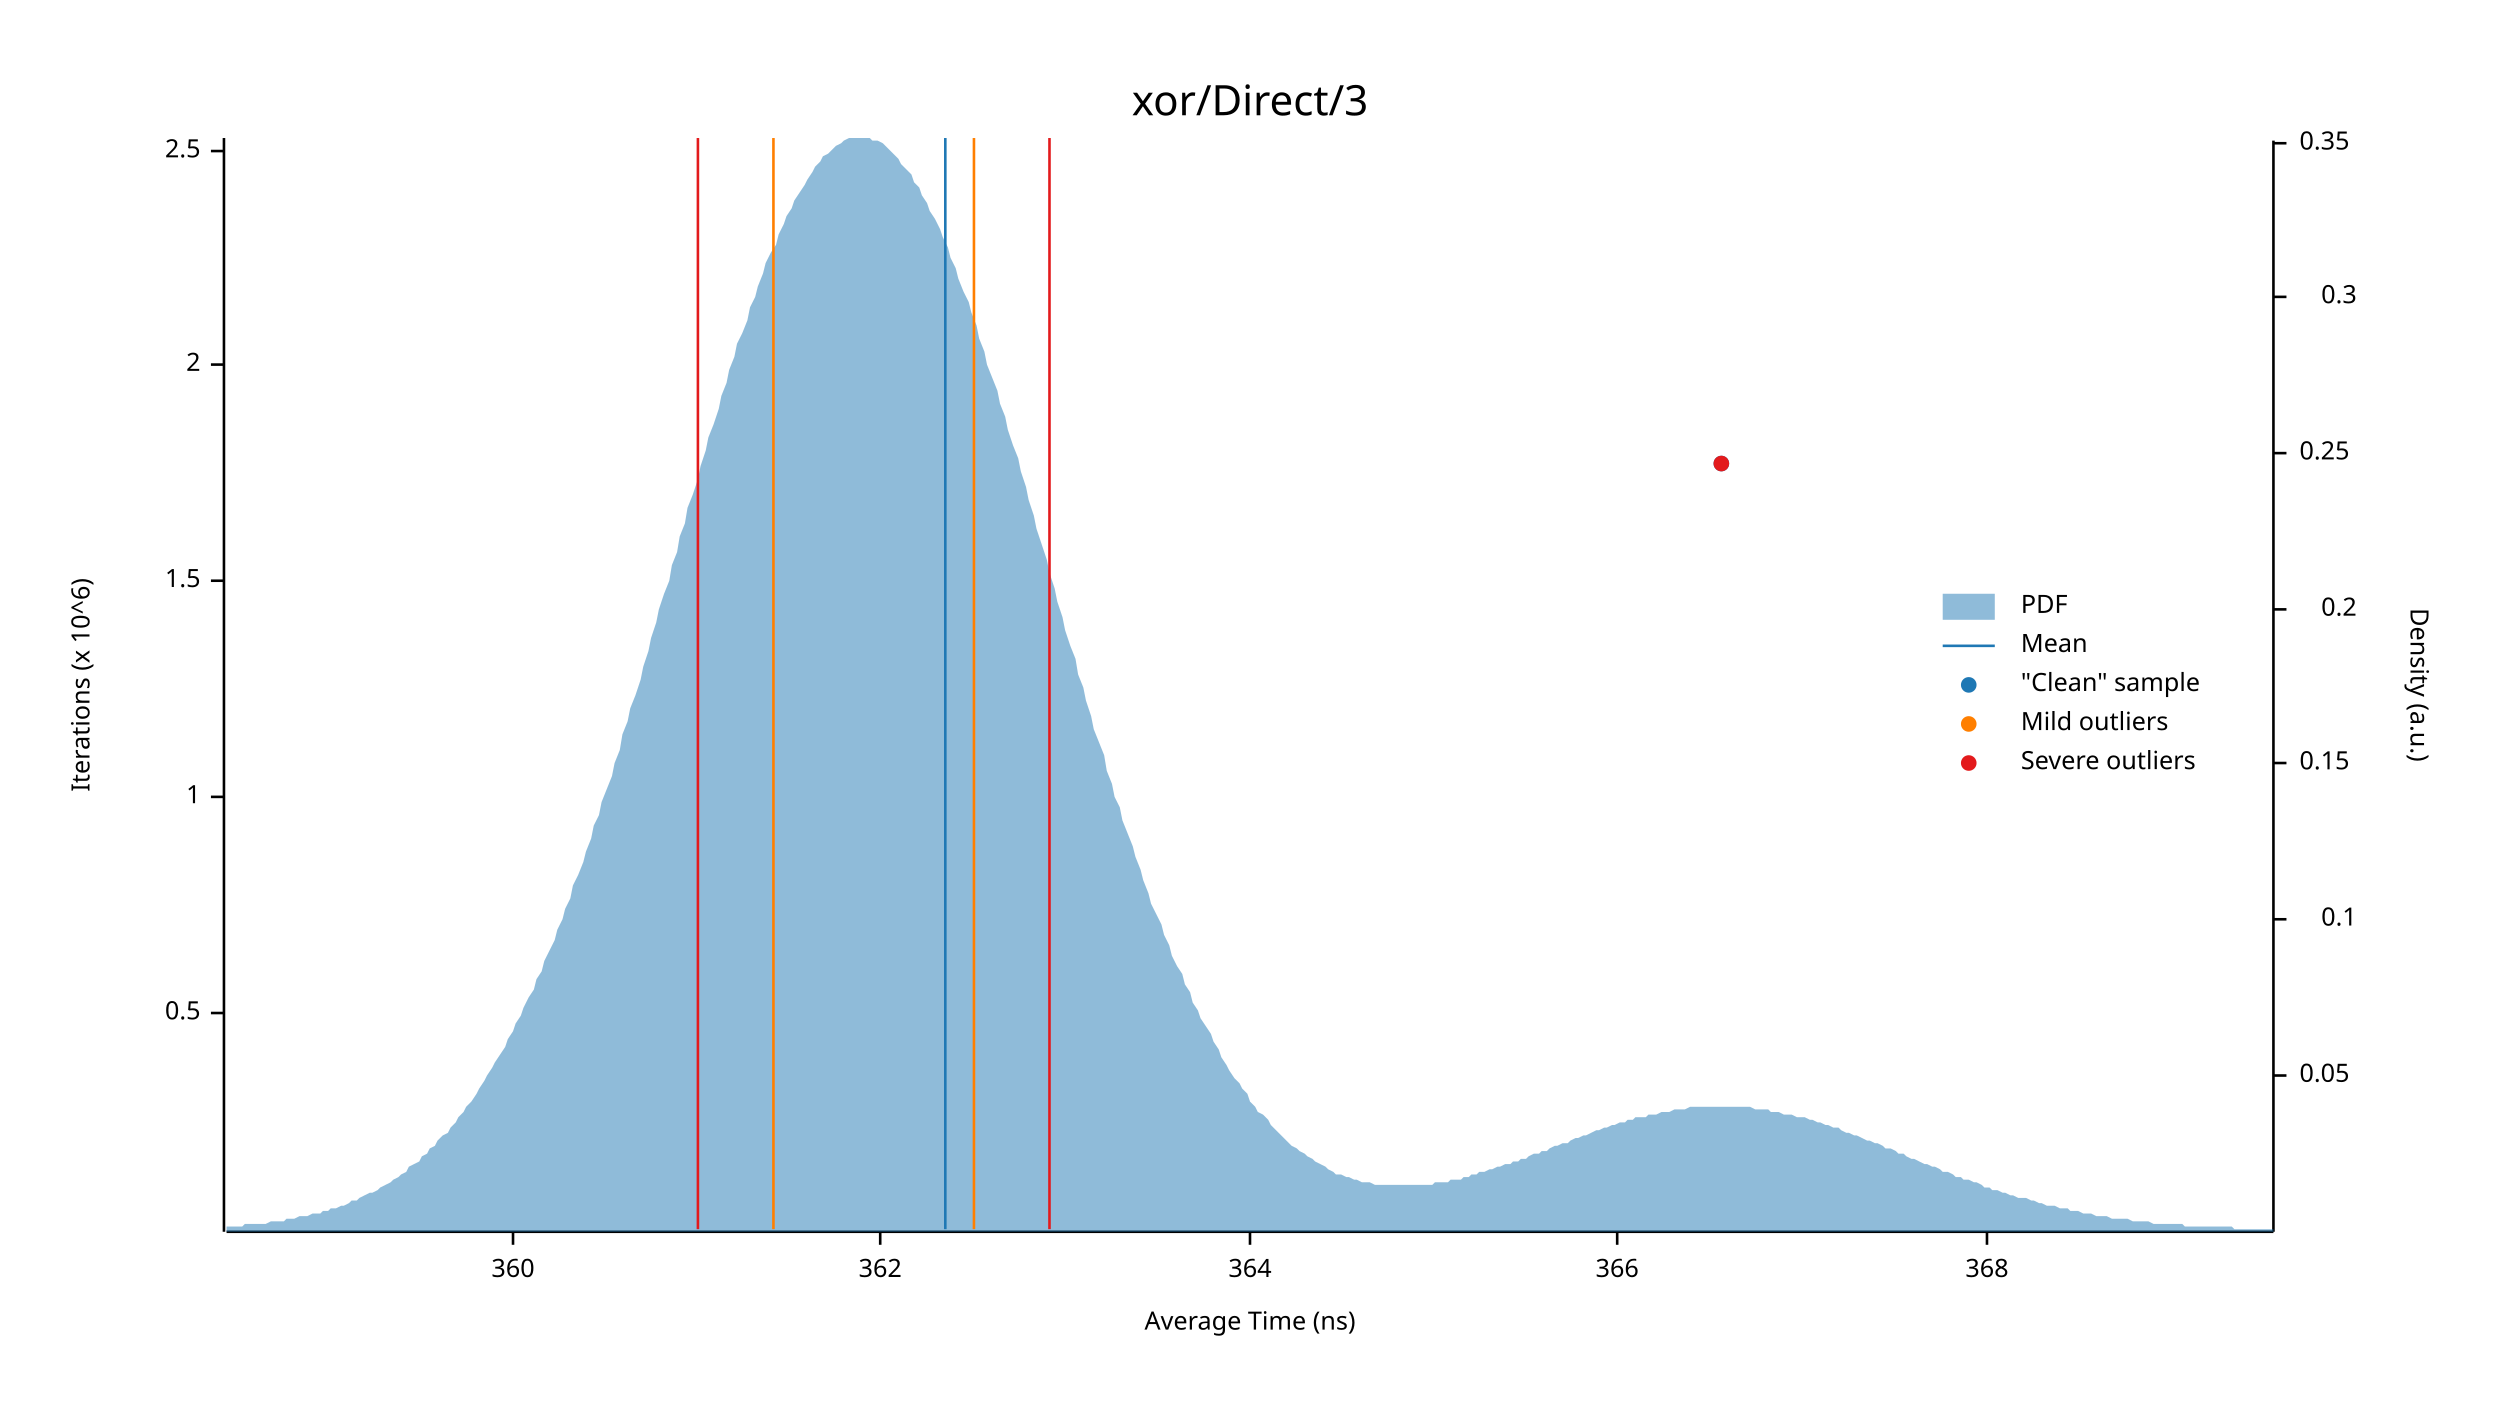
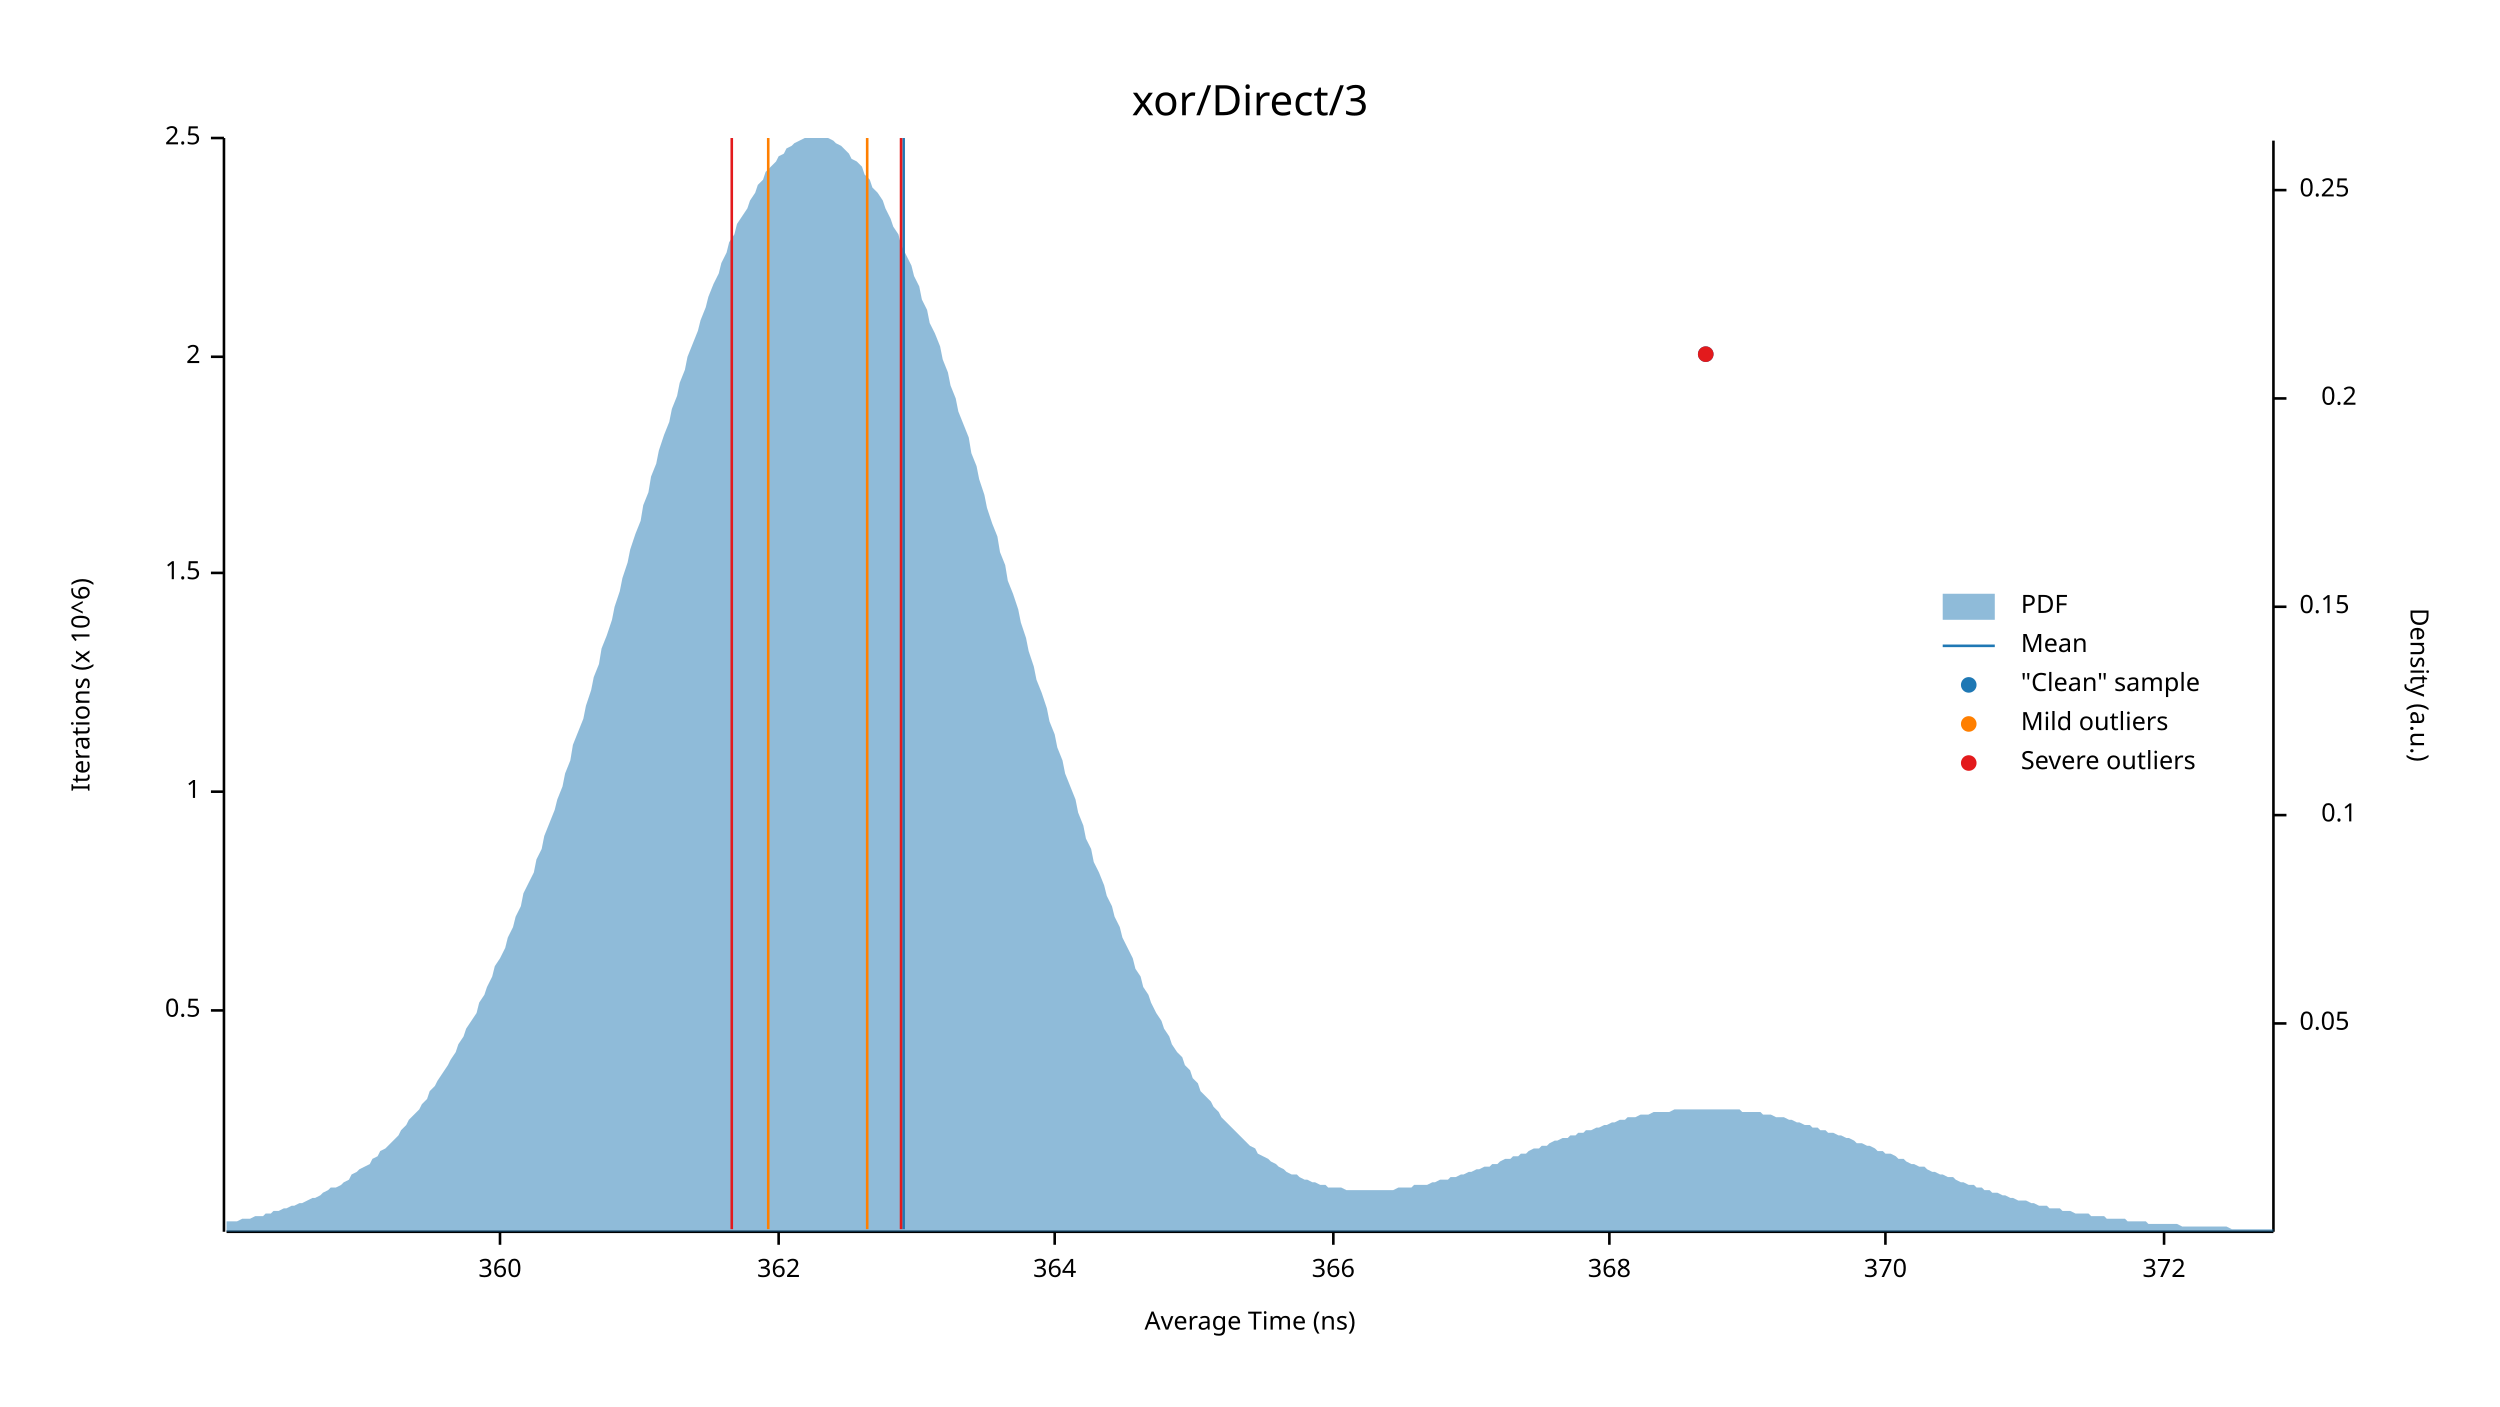
<svg xmlns="http://www.w3.org/2000/svg" width="960" height="540" viewBox="0 0 960 540">
  <text x="480" y="32" dy="0.76em" text-anchor="middle" font-family="sans-serif" font-size="16.129" opacity="1" fill="#000000">
xor/Direct/3
</text>
  <text x="27" y="263" dy="0.76em" text-anchor="middle" font-family="sans-serif" font-size="9.677" opacity="1" fill="#000000" transform="rotate(270, 27, 263)">
Iterations (x 10^6)
</text>
  <text x="480" y="513" dy="-0.5ex" text-anchor="middle" font-family="sans-serif" font-size="9.677" opacity="1" fill="#000000">
Average Time (ns)
</text>
  <polyline fill="none" opacity="1" stroke="#000000" stroke-width="1" points="86,53 86,473 " />
-   <text x="77" y="389" dy="0.5ex" text-anchor="end" font-family="sans-serif" font-size="9.677" opacity="1" fill="#000000">
+   <text x="77" y="388" dy="0.5ex" text-anchor="end" font-family="sans-serif" font-size="9.677" opacity="1" fill="#000000">
0.5
</text>
-   <polyline fill="none" opacity="1" stroke="#000000" stroke-width="1" points="81,389 86,389 " />
-   <text x="77" y="306" dy="0.5ex" text-anchor="end" font-family="sans-serif" font-size="9.677" opacity="1" fill="#000000">
+   <polyline fill="none" opacity="1" stroke="#000000" stroke-width="1" points="81,388 86,388 " />
+   <text x="77" y="304" dy="0.5ex" text-anchor="end" font-family="sans-serif" font-size="9.677" opacity="1" fill="#000000">
1
</text>
-   <polyline fill="none" opacity="1" stroke="#000000" stroke-width="1" points="81,306 86,306 " />
-   <text x="77" y="223" dy="0.5ex" text-anchor="end" font-family="sans-serif" font-size="9.677" opacity="1" fill="#000000">
+   <polyline fill="none" opacity="1" stroke="#000000" stroke-width="1" points="81,304 86,304 " />
+   <text x="77" y="220" dy="0.5ex" text-anchor="end" font-family="sans-serif" font-size="9.677" opacity="1" fill="#000000">
1.5
</text>
-   <polyline fill="none" opacity="1" stroke="#000000" stroke-width="1" points="81,223 86,223 " />
-   <text x="77" y="140" dy="0.5ex" text-anchor="end" font-family="sans-serif" font-size="9.677" opacity="1" fill="#000000">
+   <polyline fill="none" opacity="1" stroke="#000000" stroke-width="1" points="81,220 86,220 " />
+   <text x="77" y="137" dy="0.5ex" text-anchor="end" font-family="sans-serif" font-size="9.677" opacity="1" fill="#000000">
2
</text>
-   <polyline fill="none" opacity="1" stroke="#000000" stroke-width="1" points="81,140 86,140 " />
-   <text x="77" y="58" dy="0.5ex" text-anchor="end" font-family="sans-serif" font-size="9.677" opacity="1" fill="#000000">
+   <polyline fill="none" opacity="1" stroke="#000000" stroke-width="1" points="81,137 86,137 " />
+   <text x="77" y="53" dy="0.5ex" text-anchor="end" font-family="sans-serif" font-size="9.677" opacity="1" fill="#000000">
2.5
</text>
-   <polyline fill="none" opacity="1" stroke="#000000" stroke-width="1" points="81,58 86,58 " />
+   <polyline fill="none" opacity="1" stroke="#000000" stroke-width="1" points="81,53 86,53 " />
  <polyline fill="none" opacity="1" stroke="#000000" stroke-width="1" points="87,473 873,473 " />
-   <text x="197" y="483" dy="0.76em" text-anchor="middle" font-family="sans-serif" font-size="9.677" opacity="1" fill="#000000">
+   <text x="192" y="483" dy="0.76em" text-anchor="middle" font-family="sans-serif" font-size="9.677" opacity="1" fill="#000000">
360
</text>
-   <polyline fill="none" opacity="1" stroke="#000000" stroke-width="1" points="197,473 197,478 " />
-   <text x="338" y="483" dy="0.76em" text-anchor="middle" font-family="sans-serif" font-size="9.677" opacity="1" fill="#000000">
+   <polyline fill="none" opacity="1" stroke="#000000" stroke-width="1" points="192,473 192,478 " />
+   <text x="299" y="483" dy="0.76em" text-anchor="middle" font-family="sans-serif" font-size="9.677" opacity="1" fill="#000000">
362
</text>
-   <polyline fill="none" opacity="1" stroke="#000000" stroke-width="1" points="338,473 338,478 " />
-   <text x="480" y="483" dy="0.76em" text-anchor="middle" font-family="sans-serif" font-size="9.677" opacity="1" fill="#000000">
+   <polyline fill="none" opacity="1" stroke="#000000" stroke-width="1" points="299,473 299,478 " />
+   <text x="405" y="483" dy="0.76em" text-anchor="middle" font-family="sans-serif" font-size="9.677" opacity="1" fill="#000000">
364
</text>
-   <polyline fill="none" opacity="1" stroke="#000000" stroke-width="1" points="480,473 480,478 " />
-   <text x="621" y="483" dy="0.76em" text-anchor="middle" font-family="sans-serif" font-size="9.677" opacity="1" fill="#000000">
+   <polyline fill="none" opacity="1" stroke="#000000" stroke-width="1" points="405,473 405,478 " />
+   <text x="512" y="483" dy="0.76em" text-anchor="middle" font-family="sans-serif" font-size="9.677" opacity="1" fill="#000000">
366
</text>
-   <polyline fill="none" opacity="1" stroke="#000000" stroke-width="1" points="621,473 621,478 " />
-   <text x="763" y="483" dy="0.76em" text-anchor="middle" font-family="sans-serif" font-size="9.677" opacity="1" fill="#000000">
+   <polyline fill="none" opacity="1" stroke="#000000" stroke-width="1" points="512,473 512,478 " />
+   <text x="618" y="483" dy="0.76em" text-anchor="middle" font-family="sans-serif" font-size="9.677" opacity="1" fill="#000000">
368
</text>
-   <polyline fill="none" opacity="1" stroke="#000000" stroke-width="1" points="763,473 763,478 " />
+   <polyline fill="none" opacity="1" stroke="#000000" stroke-width="1" points="618,473 618,478 " />
+   <text x="724" y="483" dy="0.76em" text-anchor="middle" font-family="sans-serif" font-size="9.677" opacity="1" fill="#000000">
+ 370
+ </text>
+   <polyline fill="none" opacity="1" stroke="#000000" stroke-width="1" points="724,473 724,478 " />
+   <text x="831" y="483" dy="0.76em" text-anchor="middle" font-family="sans-serif" font-size="9.677" opacity="1" fill="#000000">
+ 372
+ </text>
+   <polyline fill="none" opacity="1" stroke="#000000" stroke-width="1" points="831,473 831,478 " />
  <text x="933" y="263" dy="0.76em" text-anchor="middle" font-family="sans-serif" font-size="9.677" opacity="1" fill="#000000" transform="rotate(90, 933, 263)">
Density (a.u.)
</text>
  <polyline fill="none" opacity="1" stroke="#000000" stroke-width="1" points="873,54 873,473 " />
-   <text x="883" y="413" dy="0.5ex" text-anchor="start" font-family="sans-serif" font-size="9.677" opacity="1" fill="#000000">
+   <text x="883" y="393" dy="0.5ex" text-anchor="start" font-family="sans-serif" font-size="9.677" opacity="1" fill="#000000">
0.05
</text>
-   <polyline fill="none" opacity="1" stroke="#000000" stroke-width="1" points="873,413 878,413 " />
-   <text x="905" y="353" dy="0.5ex" text-anchor="end" font-family="sans-serif" font-size="9.677" opacity="1" fill="#000000">
+   <polyline fill="none" opacity="1" stroke="#000000" stroke-width="1" points="873,393 878,393 " />
+   <text x="905" y="313" dy="0.5ex" text-anchor="end" font-family="sans-serif" font-size="9.677" opacity="1" fill="#000000">
0.1
</text>
-   <polyline fill="none" opacity="1" stroke="#000000" stroke-width="1" points="873,353 878,353 " />
-   <text x="883" y="293" dy="0.5ex" text-anchor="start" font-family="sans-serif" font-size="9.677" opacity="1" fill="#000000">
+   <polyline fill="none" opacity="1" stroke="#000000" stroke-width="1" points="873,313 878,313 " />
+   <text x="883" y="233" dy="0.5ex" text-anchor="start" font-family="sans-serif" font-size="9.677" opacity="1" fill="#000000">
0.15
</text>
-   <polyline fill="none" opacity="1" stroke="#000000" stroke-width="1" points="873,293 878,293 " />
-   <text x="905" y="234" dy="0.5ex" text-anchor="end" font-family="sans-serif" font-size="9.677" opacity="1" fill="#000000">
+   <polyline fill="none" opacity="1" stroke="#000000" stroke-width="1" points="873,233 878,233 " />
+   <text x="905" y="153" dy="0.5ex" text-anchor="end" font-family="sans-serif" font-size="9.677" opacity="1" fill="#000000">
0.2
</text>
-   <polyline fill="none" opacity="1" stroke="#000000" stroke-width="1" points="873,234 878,234 " />
-   <text x="883" y="174" dy="0.5ex" text-anchor="start" font-family="sans-serif" font-size="9.677" opacity="1" fill="#000000">
+   <polyline fill="none" opacity="1" stroke="#000000" stroke-width="1" points="873,153 878,153 " />
+   <text x="883" y="73" dy="0.5ex" text-anchor="start" font-family="sans-serif" font-size="9.677" opacity="1" fill="#000000">
0.25
</text>
-   <polyline fill="none" opacity="1" stroke="#000000" stroke-width="1" points="873,174 878,174 " />
-   <text x="905" y="114" dy="0.5ex" text-anchor="end" font-family="sans-serif" font-size="9.677" opacity="1" fill="#000000">
- 0.3
- </text>
-   <polyline fill="none" opacity="1" stroke="#000000" stroke-width="1" points="873,114 878,114 " />
-   <text x="883" y="55" dy="0.5ex" text-anchor="start" font-family="sans-serif" font-size="9.677" opacity="1" fill="#000000">
- 0.35
- </text>
-   <polyline fill="none" opacity="1" stroke="#000000" stroke-width="1" points="873,55 878,55 " />
-   <polygon opacity="0.5" fill="#1F78B4" points="87,471 88,471 90,471 91,471 93,471 94,470 96,470 98,470 99,470 101,470 102,470 104,469 105,469 107,469 109,469 110,468 112,468 113,468 115,467 116,467 118,467 120,466 121,466 123,466 124,465 126,465 127,464 129,464 131,463 132,463 134,462 135,461 137,461 138,460 140,459 142,458 143,458 145,457 146,456 148,455 150,454 151,453 153,452 154,451 156,450 157,448 159,447 161,446 162,444 164,443 165,441 167,440 168,438 170,436 172,435 173,433 175,431 176,429 178,427 179,425 181,423 183,420 184,418 186,415 187,413 189,410 190,408 192,405 194,402 195,399 197,396 198,393 200,390 201,387 203,383 205,380 206,376 208,373 209,369 211,365 213,361 214,357 216,353 217,349 219,345 220,340 222,336 224,331 225,327 227,322 228,317 230,313 231,308 233,303 235,298 236,293 238,288 239,282 241,277 242,272 244,267 246,261 247,256 249,250 250,245 252,239 253,234 255,228 257,223 258,217 260,212 261,206 263,201 264,195 266,190 268,184 269,179 271,173 272,168 274,163 276,157 277,152 279,147 280,142 282,137 283,132 285,128 287,123 288,118 290,114 291,110 293,105 294,101 296,97 298,94 299,90 301,86 302,83 304,80 305,77 307,74 309,71 310,69 312,66 313,64 315,62 316,60 318,59 320,57 321,56 323,55 324,54 326,53 327,53 329,53 331,53 332,53 334,53 335,54 337,54 339,55 340,56 342,58 343,59 345,61 346,63 348,65 350,67 351,70 353,72 354,75 356,78 357,81 359,84 361,88 362,91 364,95 365,99 367,103 368,107 370,112 372,116 373,120 375,125 376,130 378,135 379,140 381,145 383,150 384,155 386,160 387,165 389,171 391,176 392,181 394,187 395,192 397,198 398,203 400,209 402,215 403,220 405,226 406,231 408,237 409,242 411,248 413,253 414,259 416,264 417,269 419,275 420,280 422,285 424,290 425,296 427,301 428,306 430,310 431,315 433,320 435,325 436,329 438,334 439,338 441,343 442,347 444,351 446,355 447,359 449,363 450,367 452,371 454,374 455,378 457,381 458,385 460,388 461,391 463,394 465,397 466,400 468,403 469,406 471,409 472,411 474,414 476,416 477,418 479,420 480,423 482,425 483,427 485,428 487,430 488,432 490,434 491,435 493,437 494,438 496,440 498,441 499,442 501,443 502,444 504,445 505,446 507,447 509,448 510,449 512,450 513,451 515,451 517,452 518,452 520,453 521,453 523,454 524,454 526,454 528,455 529,455 531,455 532,455 534,455 535,455 537,455 539,455 540,455 542,455 543,455 545,455 546,455 548,455 550,455 551,454 553,454 554,454 556,454 557,453 559,453 561,453 562,452 564,452 565,451 567,451 568,450 570,450 572,449 573,449 575,448 576,448 578,447 580,447 581,446 583,446 584,445 586,445 587,444 589,443 591,443 592,442 594,442 595,441 597,440 598,440 600,439 602,439 603,438 605,437 606,437 608,436 609,436 611,435 613,434 614,434 616,433 617,433 619,432 620,432 622,431 624,431 625,430 627,430 628,429 630,429 632,429 633,428 635,428 636,428 638,427 639,427 641,427 643,426 644,426 646,426 647,426 649,425 650,425 652,425 654,425 655,425 657,425 658,425 660,425 661,425 663,425 665,425 666,425 668,425 669,425 671,425 672,425 674,426 676,426 677,426 679,426 680,427 682,427 683,427 685,428 687,428 688,428 690,429 691,429 693,429 695,430 696,430 698,431 699,431 701,432 702,432 704,433 706,433 707,434 709,435 710,435 712,436 713,436 715,437 717,438 718,438 720,439 721,439 723,440 724,441 726,441 728,442 729,443 731,443 732,444 734,445 735,445 737,446 739,447 740,447 742,448 743,448 745,449 746,450 748,450 750,451 751,452 753,452 754,453 756,453 758,454 759,454 761,455 762,456 764,456 765,457 767,457 769,458 770,458 772,459 773,459 775,460 776,460 778,460 780,461 781,461 783,462 784,462 786,463 787,463 789,463 791,464 792,464 794,464 795,465 797,465 798,465 800,466 802,466 803,466 805,467 806,467 808,467 809,467 811,468 813,468 814,468 816,468 817,468 819,469 821,469 822,469 824,469 825,469 827,470 828,470 830,470 832,470 833,470 835,470 836,470 838,470 839,471 841,471 843,471 844,471 846,471 847,471 849,471 850,471 852,471 854,471 855,471 857,471 858,472 860,472 861,472 863,472 865,472 866,472 868,472 869,472 871,472 873,472 873,473 87,473 " />
-   <polyline fill="none" opacity="1" stroke="#1F78B4" stroke-width="1" points="363,472 363,53 " />
-   <polyline fill="none" opacity="1" stroke="#FF7F00" stroke-width="1" points="297,472 297,53 " />
-   <polyline fill="none" opacity="1" stroke="#FF7F00" stroke-width="1" points="374,472 374,53 " />
-   <polyline fill="none" opacity="1" stroke="#E31A1C" stroke-width="1" points="268,472 268,53 " />
-   <polyline fill="none" opacity="1" stroke="#E31A1C" stroke-width="1" points="403,472 403,53 " />
-   <circle cx="661" cy="178" r="3" opacity="1" fill="#1F78B4" stroke="none" stroke-width="1" />
-   <circle cx="661" cy="178" r="3" opacity="1" fill="#E31A1C" stroke="none" stroke-width="1" />
+   <polyline fill="none" opacity="1" stroke="#000000" stroke-width="1" points="873,73 878,73 " />
+   <polygon opacity="0.5" fill="#1F78B4" points="87,469 88,469 90,469 91,469 93,468 94,468 96,468 98,467 99,467 101,467 102,466 104,466 105,465 107,465 109,464 110,464 112,463 113,463 115,462 116,462 118,461 120,460 121,460 123,459 124,458 126,457 127,456 129,456 131,455 132,454 134,453 135,451 137,450 138,449 140,448 142,447 143,445 145,444 146,442 148,441 150,439 151,438 153,436 154,434 156,432 157,430 159,428 161,426 162,424 164,422 165,419 167,417 168,415 170,412 172,409 173,407 175,404 176,401 178,398 179,395 181,392 183,389 184,385 186,382 187,379 189,375 190,371 192,368 194,364 195,360 197,356 198,352 200,348 201,343 203,339 205,335 206,330 208,326 209,321 211,316 213,311 214,307 216,302 217,297 219,292 220,286 222,281 224,276 225,271 227,265 228,260 230,255 231,249 233,244 235,238 236,233 238,227 239,222 241,216 242,211 244,205 246,200 247,194 249,189 250,183 252,178 253,173 255,167 257,162 258,157 260,152 261,147 263,142 264,137 266,132 268,127 269,123 271,118 272,114 274,109 276,105 277,101 279,97 280,93 282,90 283,86 285,83 287,80 288,77 290,74 291,71 293,69 294,66 296,64 298,62 299,60 301,59 302,57 304,56 305,55 307,54 309,53 310,53 312,53 313,53 315,53 316,53 318,53 320,54 321,55 323,56 324,57 326,59 327,61 329,62 331,64 332,67 334,69 335,72 337,74 339,77 340,80 342,84 343,87 345,90 346,94 348,98 350,102 351,106 353,110 354,115 356,119 357,124 359,128 361,133 362,138 364,143 365,148 367,153 368,158 370,163 372,168 373,174 375,179 376,184 378,190 379,195 381,201 383,206 384,212 386,217 387,223 389,228 391,234 392,239 394,245 395,250 397,256 398,261 400,266 402,272 403,277 405,282 406,287 408,292 409,297 411,302 413,307 414,312 416,317 417,322 419,326 420,331 422,335 424,340 425,344 427,348 428,352 430,356 431,360 433,364 435,368 436,372 438,375 439,379 441,382 442,385 444,389 446,392 447,395 449,398 450,401 452,404 454,406 455,409 457,411 458,414 460,416 461,419 463,421 465,423 466,425 468,427 469,429 471,431 472,432 474,434 476,436 477,437 479,439 480,440 482,441 483,443 485,444 487,445 488,446 490,447 491,448 493,449 494,450 496,451 498,451 499,452 501,453 502,453 504,454 505,454 507,455 509,455 510,456 512,456 513,456 515,456 517,457 518,457 520,457 521,457 523,457 524,457 526,457 528,457 529,457 531,457 532,457 534,457 535,457 537,456 539,456 540,456 542,456 543,455 545,455 546,455 548,455 550,454 551,454 553,453 554,453 556,453 557,452 559,452 561,451 562,451 564,450 565,450 567,449 568,449 570,448 572,448 573,447 575,447 576,446 578,445 580,445 581,444 583,444 584,443 586,443 587,442 589,441 591,441 592,440 594,440 595,439 597,438 598,438 600,437 602,437 603,436 605,436 606,435 608,435 609,434 611,434 613,433 614,433 616,432 617,432 619,431 620,431 622,430 624,430 625,429 627,429 628,429 630,428 632,428 633,428 635,427 636,427 638,427 639,427 641,427 643,426 644,426 646,426 647,426 649,426 650,426 652,426 654,426 655,426 657,426 658,426 660,426 661,426 663,426 665,426 666,426 668,426 669,427 671,427 672,427 674,427 676,427 677,428 679,428 680,428 682,429 683,429 685,429 687,430 688,430 690,431 691,431 693,432 695,432 696,433 698,433 699,434 701,434 702,435 704,435 706,436 707,436 709,437 710,437 712,438 713,439 715,439 717,440 718,440 720,441 721,442 723,442 724,443 726,443 728,444 729,445 731,445 732,446 734,447 735,447 737,448 739,448 740,449 742,450 743,450 745,451 746,451 748,452 750,452 751,453 753,454 754,454 756,455 758,455 759,456 761,456 762,457 764,457 765,458 767,458 769,459 770,459 772,460 773,460 775,461 776,461 778,461 780,462 781,462 783,463 784,463 786,463 787,464 789,464 791,464 792,465 794,465 795,465 797,466 798,466 800,466 802,466 803,467 805,467 806,467 808,467 809,468 811,468 813,468 814,468 816,468 817,469 819,469 821,469 822,469 824,469 825,470 827,470 828,470 830,470 832,470 833,470 835,470 836,470 838,471 839,471 841,471 843,471 844,471 846,471 847,471 849,471 850,471 852,471 854,471 855,471 857,472 858,472 860,472 861,472 863,472 865,472 866,472 868,472 869,472 871,472 873,472 873,473 87,473 " />
+   <polyline fill="none" opacity="1" stroke="#1F78B4" stroke-width="1" points="347,472 347,53 " />
+   <polyline fill="none" opacity="1" stroke="#FF7F00" stroke-width="1" points="295,472 295,53 " />
+   <polyline fill="none" opacity="1" stroke="#FF7F00" stroke-width="1" points="333,472 333,53 " />
+   <polyline fill="none" opacity="1" stroke="#E31A1C" stroke-width="1" points="281,472 281,53 " />
+   <polyline fill="none" opacity="1" stroke="#E31A1C" stroke-width="1" points="346,472 346,53 " />
+   <circle cx="655" cy="136" r="3" opacity="1" fill="#1F78B4" stroke="none" stroke-width="1" />
+   <circle cx="655" cy="136" r="3" opacity="1" fill="#E31A1C" stroke="none" stroke-width="1" />
  <text x="776" y="228" dy="0.76em" text-anchor="start" font-family="sans-serif" font-size="9.677" opacity="1" fill="#000000">
PDF
</text>
  <text x="776" y="243" dy="0.76em" text-anchor="start" font-family="sans-serif" font-size="9.677" opacity="1" fill="#000000">
Mean
</text>
  <text x="776" y="258" dy="0.76em" text-anchor="start" font-family="sans-serif" font-size="9.677" opacity="1" fill="#000000">
"Clean" sample
</text>
  <text x="776" y="273" dy="0.76em" text-anchor="start" font-family="sans-serif" font-size="9.677" opacity="1" fill="#000000">
Mild outliers
</text>
  <text x="776" y="288" dy="0.76em" text-anchor="start" font-family="sans-serif" font-size="9.677" opacity="1" fill="#000000">
Severe outliers
</text>
  <rect x="746" y="228" width="20" height="10" opacity="0.5" fill="#1F78B4" stroke="none" />
  <polyline fill="none" opacity="1" stroke="#1F78B4" stroke-width="1" points="746,248 766,248 " />
  <circle cx="756" cy="263" r="3" opacity="1" fill="#1F78B4" stroke="none" stroke-width="1" />
  <circle cx="756" cy="278" r="3" opacity="1" fill="#FF7F00" stroke="none" stroke-width="1" />
  <circle cx="756" cy="293" r="3" opacity="1" fill="#E31A1C" stroke="none" stroke-width="1" />
</svg>
